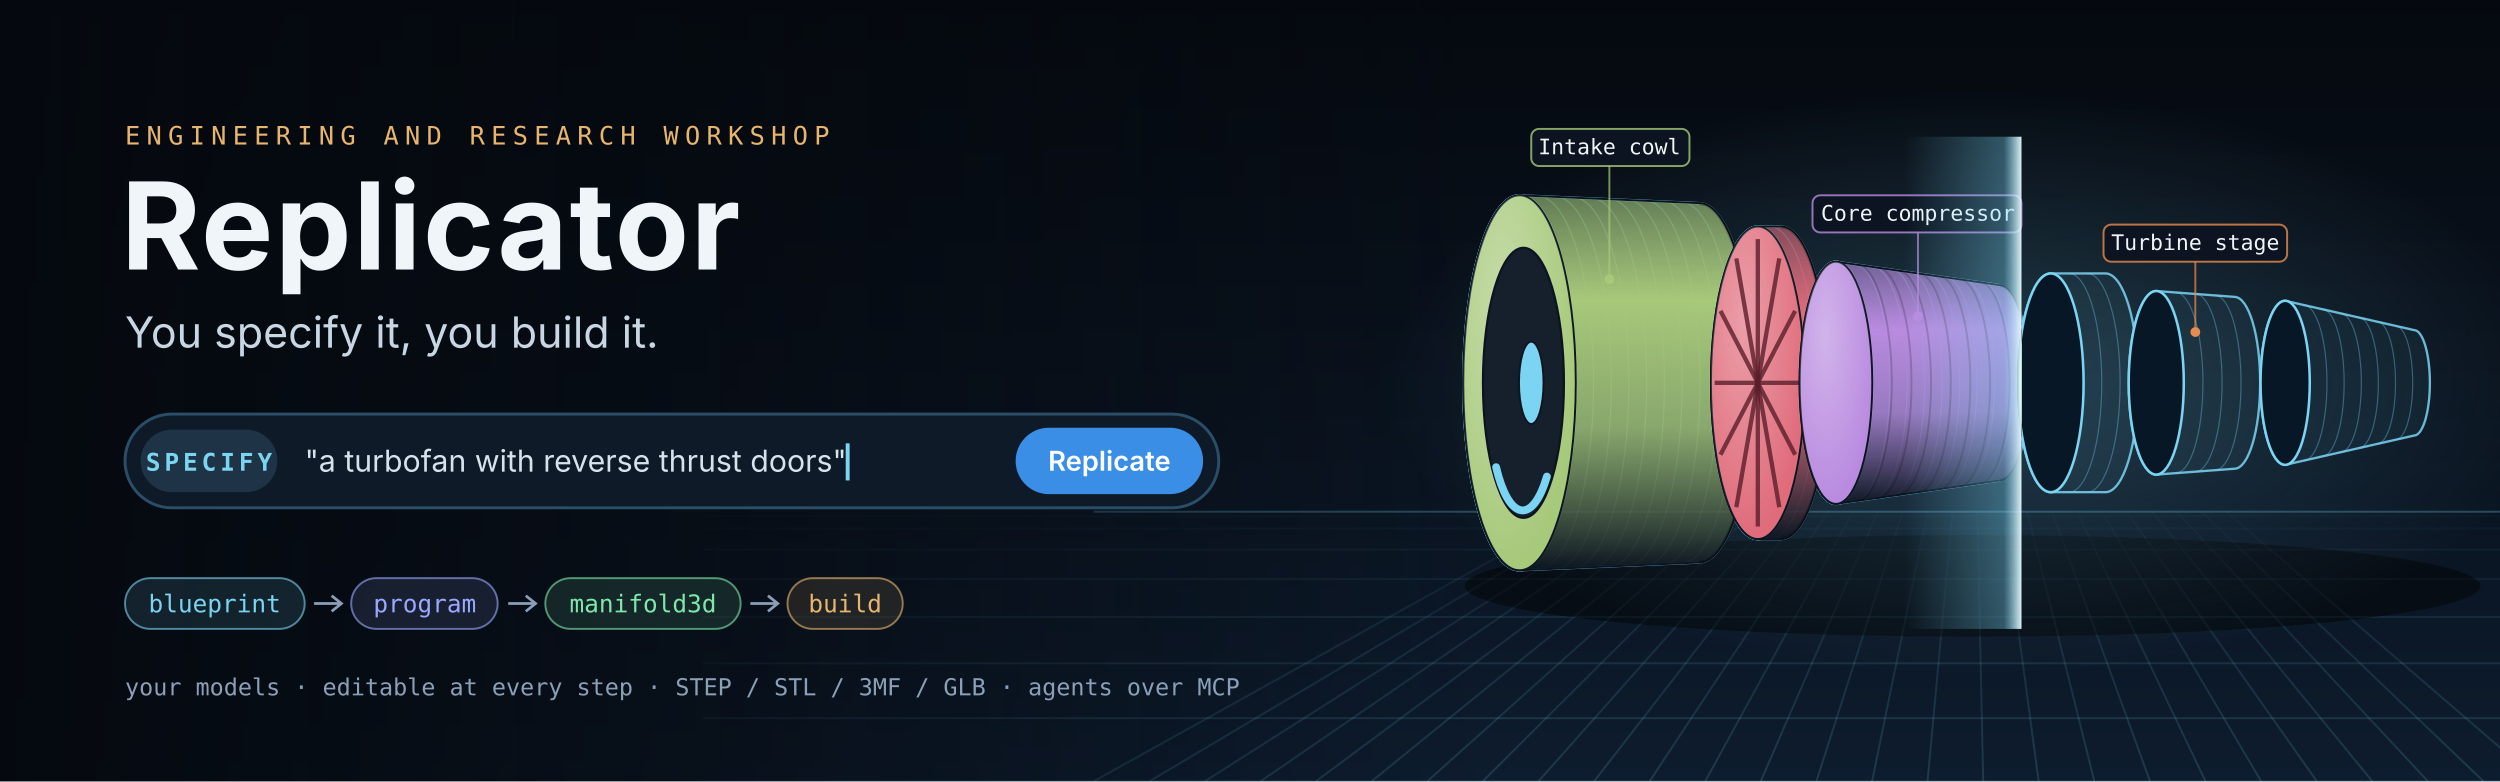
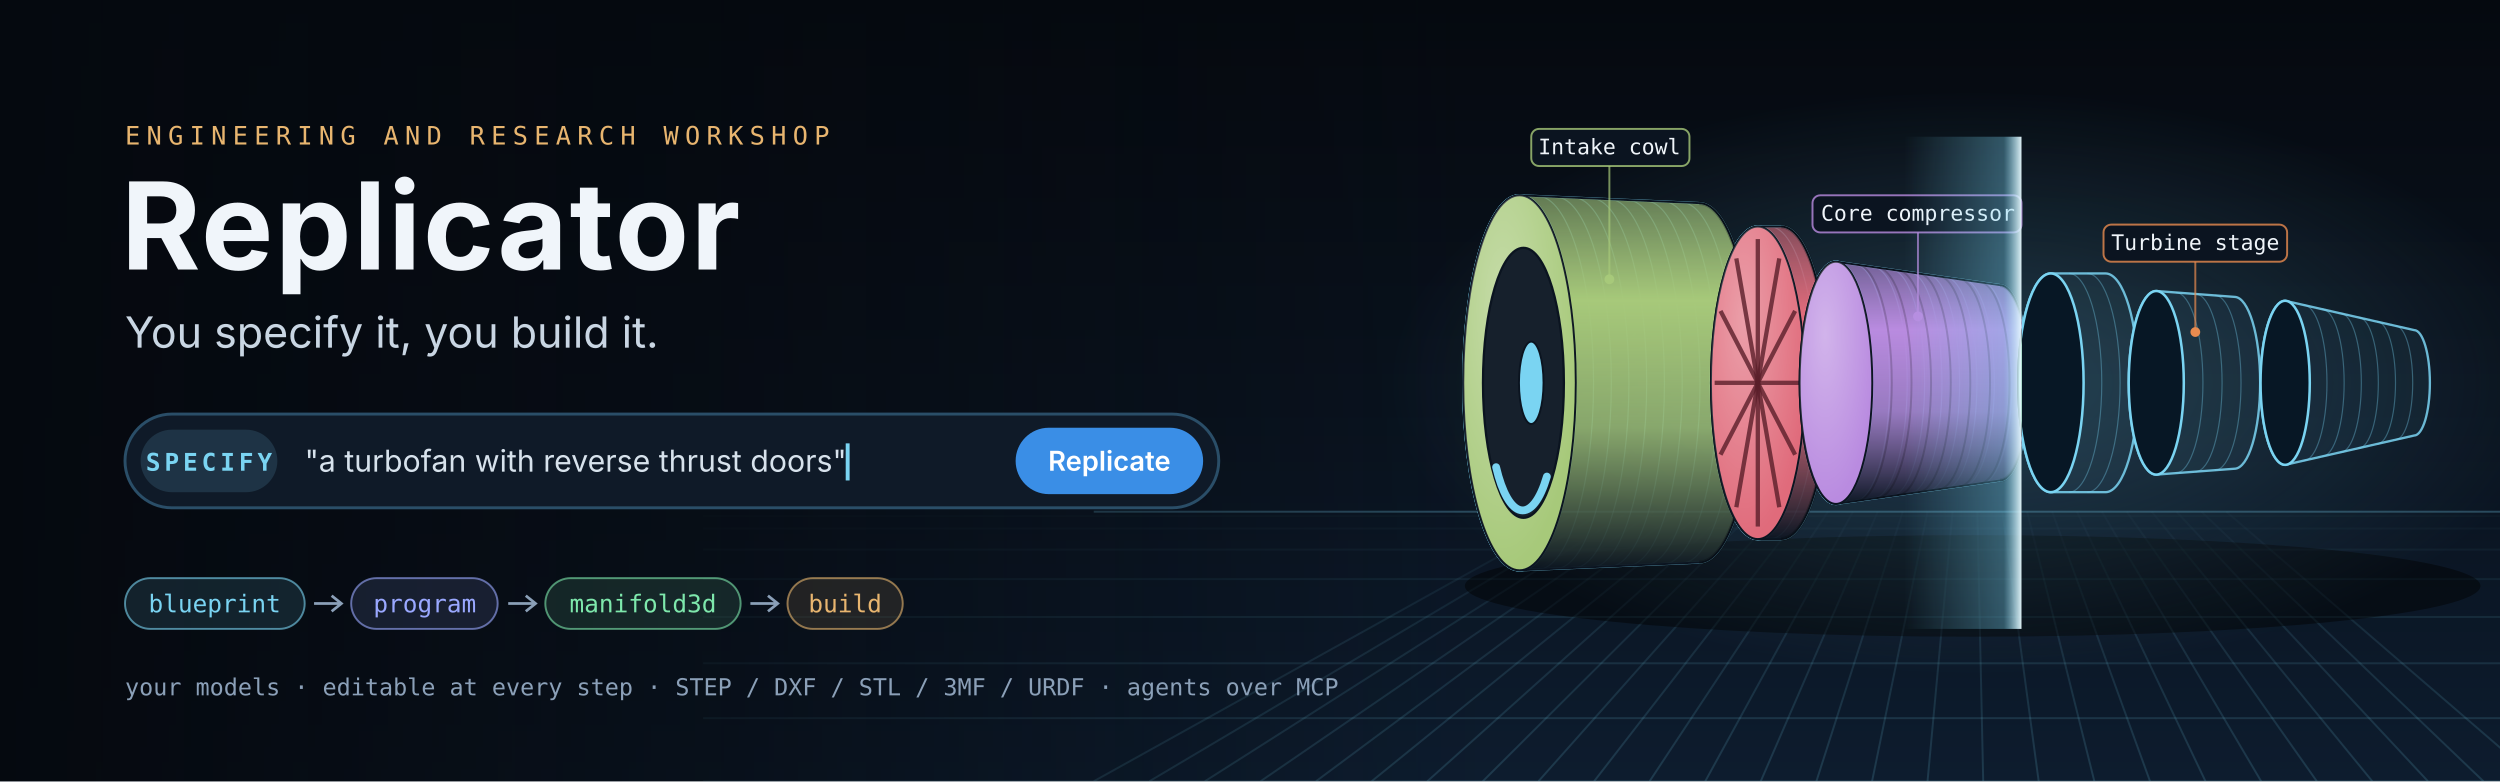
<svg xmlns="http://www.w3.org/2000/svg" viewBox="0 0 1280 400" width="1280" height="400" role="img" aria-labelledby="t d">
  <defs>
    <linearGradient id="bg" x1="0" y1="0" x2="0" y2="1">
      <stop offset="0" stop-color="#05090f" />
      <stop offset=".62" stop-color="#0a1421" />
      <stop offset="1" stop-color="#0d1c2e" />
    </linearGradient>
    <radialGradient id="halo" cx=".5" cy=".5" r=".5">
      <stop offset="0" stop-color="#7ad4f2" stop-opacity=".22" />
      <stop offset="1" stop-color="#7ad4f2" stop-opacity="0" />
    </radialGradient>
    <linearGradient id="scan" x1="0" y1="0" x2="1" y2="0">
      <stop offset="0" stop-color="#7ad4f2" stop-opacity="0" />
      <stop offset=".85" stop-color="#7ad4f2" stop-opacity=".35" />
      <stop offset="1" stop-color="#e9fbff" stop-opacity=".95" />
    </linearGradient>
    <linearGradient id="floorfade" x1="0" y1="0" x2="0" y2="1">
      <stop offset="0" stop-color="#fff" stop-opacity="0" />
      <stop offset=".5" stop-color="#fff" stop-opacity=".7" />
      <stop offset="1" stop-color="#fff" stop-opacity="1" />
    </linearGradient>
    <mask id="fm">
      <rect x="0" y="250" width="1280" height="150" fill="url(#floorfade)" />
    </mask>
    <linearGradient id="fadeL" x1="0" y1="0" x2="1" y2="0">
      <stop offset="0" stop-color="#05090f" stop-opacity="1" />
      <stop offset=".5" stop-color="#05090f" stop-opacity=".6" />
      <stop offset="1" stop-color="#05090f" stop-opacity="0" />
    </linearGradient>
    <clipPath id="solid">
      <rect x="738" y="0" width="297" height="400">
        <animate attributeName="width" values="0;540;540;0" keyTimes="0;.45;.85;1" dur="9s" repeatCount="indefinite" />
      </rect>
    </clipPath>
    <linearGradient id="sh-a7c97a" x1="0" y1="0" x2="0" y2="1">
      <stop offset="0" stop-color="#a7c97a" stop-opacity=".55" />
      <stop offset=".28" stop-color="#a7c97a" />
      <stop offset=".62" stop-color="#a7c97a" stop-opacity=".78" />
      <stop offset="1" stop-color="#0b1420" stop-opacity=".9" />
    </linearGradient>
    <linearGradient id="sh-e06b7b" x1="0" y1="0" x2="0" y2="1">
      <stop offset="0" stop-color="#e06b7b" stop-opacity=".55" />
      <stop offset=".28" stop-color="#e06b7b" />
      <stop offset=".62" stop-color="#e06b7b" stop-opacity=".78" />
      <stop offset="1" stop-color="#0b1420" stop-opacity=".9" />
    </linearGradient>
    <linearGradient id="sh-b98be0" x1="0" y1="0" x2="0" y2="1">
      <stop offset="0" stop-color="#b98be0" stop-opacity=".55" />
      <stop offset=".28" stop-color="#b98be0" />
      <stop offset=".62" stop-color="#b98be0" stop-opacity=".78" />
      <stop offset="1" stop-color="#0b1420" stop-opacity=".9" />
    </linearGradient>
    <linearGradient id="sh-7ee8ac" x1="0" y1="0" x2="0" y2="1">
      <stop offset="0" stop-color="#7ee8ac" stop-opacity=".55" />
      <stop offset=".28" stop-color="#7ee8ac" />
      <stop offset=".62" stop-color="#7ee8ac" stop-opacity=".78" />
      <stop offset="1" stop-color="#0b1420" stop-opacity=".9" />
    </linearGradient>
    <linearGradient id="sh-e88b4f" x1="0" y1="0" x2="0" y2="1">
      <stop offset="0" stop-color="#e88b4f" stop-opacity=".55" />
      <stop offset=".28" stop-color="#e88b4f" />
      <stop offset=".62" stop-color="#e88b4f" stop-opacity=".78" />
      <stop offset="1" stop-color="#0b1420" stop-opacity=".9" />
    </linearGradient>
    <linearGradient id="sh-e8c46f" x1="0" y1="0" x2="0" y2="1">
      <stop offset="0" stop-color="#e8c46f" stop-opacity=".55" />
      <stop offset=".28" stop-color="#e8c46f" />
      <stop offset=".62" stop-color="#e8c46f" stop-opacity=".78" />
      <stop offset="1" stop-color="#0b1420" stop-opacity=".9" />
    </linearGradient>
    <radialGradient id="spec" cx=".35" cy=".3" r=".7">
      <stop offset="0" stop-color="#fff" stop-opacity=".35" />
      <stop offset="1" stop-color="#fff" stop-opacity="0" />
    </radialGradient>
    <style>
  .m{font-family:ui-monospace,'JetBrains Mono','SF Mono',Menlo,Consolas,'DejaVu Sans Mono',monospace} .s{font-family:system-ui,-apple-system,'Segoe UI',Inter,'Helvetica Neue',Arial,'DejaVu Sans',sans-serif}
  .flow{stroke-dasharray:6 8;animation:flow 1.6s linear infinite}
  @keyframes flow{to{stroke-dashoffset:-28}}
  .pulse{animation:pulse 2.4s ease-in-out infinite}
  @keyframes pulse{0%,100%{opacity:.45}50%{opacity:1}}
  .blink{animation:blink 1.1s steps(1) infinite}
  @keyframes blink{50%{opacity:0}}
  .float{animation:float 6s ease-in-out infinite}
  @keyframes float{0%,100%{transform:translateY(0)}50%{transform:translateY(-5px)}}
  @media (prefers-reduced-motion:reduce){*{animation:none!important}}
</style>
  </defs>
  <rect width="1280" height="400" fill="url(#bg)" />
  <g stroke="#7ad4f2" stroke-opacity=".16" stroke-width="1" mask="url(#fm)">
    <line x1="560.0" y1="400" x2="808.4" y2="262" />
    <line x1="588.5" y1="400" x2="821.2" y2="262" />
    <line x1="616.9" y1="400" x2="833.9" y2="262" />
    <line x1="645.4" y1="400" x2="846.7" y2="262" />
    <line x1="673.8" y1="400" x2="859.4" y2="262" />
    <line x1="702.3" y1="400" x2="872.2" y2="262" />
    <line x1="730.8" y1="400" x2="884.9" y2="262" />
    <line x1="759.2" y1="400" x2="897.7" y2="262" />
    <line x1="787.7" y1="400" x2="910.4" y2="262" />
    <line x1="816.2" y1="400" x2="923.2" y2="262" />
    <line x1="844.6" y1="400" x2="935.9" y2="262" />
    <line x1="873.1" y1="400" x2="948.7" y2="262" />
    <line x1="901.5" y1="400" x2="961.4" y2="262" />
    <line x1="930.0" y1="400" x2="974.2" y2="262" />
    <line x1="958.5" y1="400" x2="986.9" y2="262" />
    <line x1="986.9" y1="400" x2="999.7" y2="262" />
    <line x1="1015.4" y1="400" x2="1012.4" y2="262" />
    <line x1="1043.8" y1="400" x2="1025.2" y2="262" />
    <line x1="1072.3" y1="400" x2="1037.9" y2="262" />
    <line x1="1100.8" y1="400" x2="1050.7" y2="262" />
    <line x1="1129.2" y1="400" x2="1063.4" y2="262" />
    <line x1="1157.7" y1="400" x2="1076.2" y2="262" />
    <line x1="1186.2" y1="400" x2="1088.9" y2="262" />
    <line x1="1214.6" y1="400" x2="1101.7" y2="262" />
    <line x1="1243.1" y1="400" x2="1114.4" y2="262" />
    <line x1="1271.5" y1="400" x2="1127.2" y2="262" />
    <line x1="1300.0" y1="400" x2="1139.9" y2="262" />
    <line x1="360" y1="264.2" x2="1500" y2="264.2" />
    <line x1="360" y1="270.6" x2="1500" y2="270.6" />
    <line x1="360" y1="281.4" x2="1500" y2="281.4" />
    <line x1="360" y1="296.5" x2="1500" y2="296.5" />
    <line x1="360" y1="315.9" x2="1500" y2="315.9" />
    <line x1="360" y1="339.6" x2="1500" y2="339.6" />
    <line x1="360" y1="367.7" x2="1500" y2="367.7" />
    <line x1="360" y1="400.0" x2="1500" y2="400.0" />
  </g>
  <line x1="560" y1="262" x2="1280" y2="262" stroke="#7ad4f2" stroke-opacity=".28" />
  <rect x="0" y="0" width="760" height="400" fill="url(#fadeL)" />
  <ellipse cx="1010" cy="300" rx="260" ry="26" fill="#000" fill-opacity=".45" />
  <ellipse cx="1010" cy="196" rx="300" ry="150" fill="url(#halo)" />
  <g class="float">
    <g>
      <path d="M778.0,100.0 L870.0,104.0 A27.6,92.0 0 0 1 870.0,288.0 L778.0,292.0 A28.8,96.0 0 0 1 778.0,100.0Z" fill="#7ad4f2" fill-opacity=".05" stroke="#7ad4f2" stroke-width="1.2" stroke-opacity=".85" />
      <path d="M787.2,100.4 A28.7,95.6 0 0 1 787.2,291.6" fill="none" stroke="#7ad4f2" stroke-width=".6" stroke-opacity=".35" />
      <path d="M796.4,100.8 A28.6,95.2 0 0 1 796.4,291.2" fill="none" stroke="#7ad4f2" stroke-width=".6" stroke-opacity=".35" />
      <path d="M805.6,101.2 A28.4,94.8 0 0 1 805.6,290.8" fill="none" stroke="#7ad4f2" stroke-width=".6" stroke-opacity=".35" />
      <path d="M814.8,101.6 A28.3,94.4 0 0 1 814.8,290.4" fill="none" stroke="#7ad4f2" stroke-width=".6" stroke-opacity=".35" />
      <path d="M824.0,102.0 A28.2,94.0 0 0 1 824.0,290.0" fill="none" stroke="#7ad4f2" stroke-width=".6" stroke-opacity=".35" />
      <path d="M833.2,102.4 A28.1,93.6 0 0 1 833.2,289.6" fill="none" stroke="#7ad4f2" stroke-width=".6" stroke-opacity=".35" />
      <path d="M842.4,102.8 A28.0,93.2 0 0 1 842.4,289.2" fill="none" stroke="#7ad4f2" stroke-width=".6" stroke-opacity=".35" />
      <path d="M851.6,103.2 A27.8,92.8 0 0 1 851.6,288.8" fill="none" stroke="#7ad4f2" stroke-width=".6" stroke-opacity=".35" />
      <path d="M860.8,103.6 A27.7,92.4 0 0 1 860.8,288.4" fill="none" stroke="#7ad4f2" stroke-width=".6" stroke-opacity=".35" />
      <ellipse cx="778.0" cy="196.0" rx="28.8" ry="96.0" fill="#071725" stroke="#7ad4f2" stroke-width="1.3" />
      <ellipse cx="780.0" cy="196" rx="20.7" ry="69.1" fill="#071725" stroke="#7ad4f2" stroke-width="1.2" />
      <ellipse cx="784.0" cy="196" rx="6.3" ry="21.1" fill="none" stroke="#7ad4f2" stroke-width="1" />
      <path d="M766.0,239.2 A17.3,57.6 0 0 0 792.0,244.0" fill="none" stroke="#7ad4f2" stroke-width="2" stroke-linecap="round" class="pulse" />
      <path d="M900.0,116.0 L912.0,116.0 A24.0,80.0 0 0 1 912.0,276.0 L900.0,276.0 A24.0,80.0 0 0 1 900.0,116.0Z" fill="#7ad4f2" fill-opacity=".05" stroke="#7ad4f2" stroke-width="1.2" stroke-opacity=".85" />
      <path d="M906.0,116.0 A24.0,80.0 0 0 1 906.0,276.0" fill="none" stroke="#7ad4f2" stroke-width=".6" stroke-opacity=".35" />
      <ellipse cx="900.0" cy="196.0" rx="24.0" ry="80.0" fill="#071725" stroke="#7ad4f2" stroke-width="1.3" />
      <line x1="900.0" y1="196" x2="922.1" y2="196.0" stroke="#7ad4f2" stroke-width="1" stroke-opacity=".8" />
      <line x1="900.0" y1="196" x2="919.1" y2="232.8" stroke="#7ad4f2" stroke-width="1" stroke-opacity=".8" />
      <line x1="900.0" y1="196" x2="911.0" y2="259.7" stroke="#7ad4f2" stroke-width="1" stroke-opacity=".8" />
      <line x1="900.0" y1="196" x2="900.0" y2="269.6" stroke="#7ad4f2" stroke-width="1" stroke-opacity=".8" />
      <line x1="900.0" y1="196" x2="889.0" y2="259.7" stroke="#7ad4f2" stroke-width="1" stroke-opacity=".8" />
      <line x1="900.0" y1="196" x2="880.9" y2="232.8" stroke="#7ad4f2" stroke-width="1" stroke-opacity=".8" />
      <line x1="900.0" y1="196" x2="877.9" y2="196.0" stroke="#7ad4f2" stroke-width="1" stroke-opacity=".8" />
      <line x1="900.0" y1="196" x2="880.9" y2="159.2" stroke="#7ad4f2" stroke-width="1" stroke-opacity=".8" />
      <line x1="900.0" y1="196" x2="889.0" y2="132.3" stroke="#7ad4f2" stroke-width="1" stroke-opacity=".8" />
      <line x1="900.0" y1="196" x2="900.0" y2="122.4" stroke="#7ad4f2" stroke-width="1" stroke-opacity=".8" />
      <line x1="900.0" y1="196" x2="911.0" y2="132.3" stroke="#7ad4f2" stroke-width="1" stroke-opacity=".8" />
      <line x1="900.0" y1="196" x2="919.1" y2="159.2" stroke="#7ad4f2" stroke-width="1" stroke-opacity=".8" />
      <path d="M940.0,134.0 L1024.0,146.0 A15.0,50.0 0 0 1 1024.0,246.0 L940.0,258.0 A18.6,62.0 0 0 1 940.0,134.0Z" fill="#7ad4f2" fill-opacity=".05" stroke="#7ad4f2" stroke-width="1.2" stroke-opacity=".85" />
      <path d="M949.3,135.3 A18.2,60.7 0 0 1 949.3,256.7" fill="none" stroke="#7ad4f2" stroke-width=".6" stroke-opacity=".35" />
      <path d="M958.7,136.7 A17.8,59.3 0 0 1 958.7,255.3" fill="none" stroke="#7ad4f2" stroke-width=".6" stroke-opacity=".35" />
      <path d="M968.0,138.0 A17.4,58.0 0 0 1 968.0,254.0" fill="none" stroke="#7ad4f2" stroke-width=".6" stroke-opacity=".35" />
      <path d="M977.3,139.3 A17.0,56.7 0 0 1 977.3,252.7" fill="none" stroke="#7ad4f2" stroke-width=".6" stroke-opacity=".35" />
      <path d="M986.7,140.7 A16.6,55.3 0 0 1 986.7,251.3" fill="none" stroke="#7ad4f2" stroke-width=".6" stroke-opacity=".35" />
      <path d="M996.0,142.0 A16.2,54.0 0 0 1 996.0,250.0" fill="none" stroke="#7ad4f2" stroke-width=".6" stroke-opacity=".35" />
      <path d="M1005.3,143.3 A15.8,52.7 0 0 1 1005.3,248.7" fill="none" stroke="#7ad4f2" stroke-width=".6" stroke-opacity=".35" />
      <path d="M1014.7,144.7 A15.4,51.3 0 0 1 1014.7,247.3" fill="none" stroke="#7ad4f2" stroke-width=".6" stroke-opacity=".35" />
      <ellipse cx="940.0" cy="196.0" rx="18.6" ry="62.0" fill="#071725" stroke="#7ad4f2" stroke-width="1.3" />
      <path d="M1050.0,140.0 L1078.0,140.0 A16.8,56.0 0 0 1 1078.0,252.0 L1050.0,252.0 A16.8,56.0 0 0 1 1050.0,140.0Z" fill="#7ad4f2" fill-opacity=".05" stroke="#7ad4f2" stroke-width="1.2" stroke-opacity=".85" />
      <path d="M1059.3,140.0 A16.8,56.0 0 0 1 1059.3,252.0" fill="none" stroke="#7ad4f2" stroke-width=".6" stroke-opacity=".35" />
      <path d="M1068.7,140.0 A16.8,56.0 0 0 1 1068.7,252.0" fill="none" stroke="#7ad4f2" stroke-width=".6" stroke-opacity=".35" />
      <ellipse cx="1050.0" cy="196.0" rx="16.8" ry="56.0" fill="#071725" stroke="#7ad4f2" stroke-width="1.3" />
      <path d="M1104.0,149.0 L1144.0,152.0 A13.2,44.0 0 0 1 1144.0,240.0 L1104.0,243.0 A14.1,47.0 0 0 1 1104.0,149.0Z" fill="#7ad4f2" fill-opacity=".05" stroke="#7ad4f2" stroke-width="1.2" stroke-opacity=".85" />
      <path d="M1114.0,149.8 A13.9,46.2 0 0 1 1114.0,242.2" fill="none" stroke="#7ad4f2" stroke-width=".6" stroke-opacity=".35" />
      <path d="M1124.0,150.5 A13.7,45.5 0 0 1 1124.0,241.5" fill="none" stroke="#7ad4f2" stroke-width=".6" stroke-opacity=".35" />
      <path d="M1134.0,151.2 A13.4,44.8 0 0 1 1134.0,240.8" fill="none" stroke="#7ad4f2" stroke-width=".6" stroke-opacity=".35" />
      <ellipse cx="1104.0" cy="196.0" rx="14.1" ry="47.0" fill="#071725" stroke="#7ad4f2" stroke-width="1.3" />
      <path d="M1170.0,154.0 L1236.0,169.0 A8.1,27.0 0 0 1 1236.0,223.0 L1170.0,238.0 A12.6,42.0 0 0 1 1170.0,154.0Z" fill="#7ad4f2" fill-opacity=".05" stroke="#7ad4f2" stroke-width="1.2" stroke-opacity=".85" />
      <path d="M1179.4,156.1 A12.0,39.9 0 0 1 1179.4,235.9" fill="none" stroke="#7ad4f2" stroke-width=".6" stroke-opacity=".35" />
      <path d="M1188.9,158.3 A11.3,37.7 0 0 1 1188.9,233.7" fill="none" stroke="#7ad4f2" stroke-width=".6" stroke-opacity=".35" />
      <path d="M1198.3,160.4 A10.7,35.6 0 0 1 1198.3,231.6" fill="none" stroke="#7ad4f2" stroke-width=".6" stroke-opacity=".35" />
      <path d="M1207.7,162.6 A10.0,33.4 0 0 1 1207.7,229.4" fill="none" stroke="#7ad4f2" stroke-width=".6" stroke-opacity=".35" />
      <path d="M1217.1,164.7 A9.4,31.3 0 0 1 1217.1,227.3" fill="none" stroke="#7ad4f2" stroke-width=".6" stroke-opacity=".35" />
      <path d="M1226.6,166.9 A8.7,29.1 0 0 1 1226.6,225.1" fill="none" stroke="#7ad4f2" stroke-width=".6" stroke-opacity=".35" />
      <ellipse cx="1170.0" cy="196.0" rx="12.6" ry="42.0" fill="#071725" stroke="#7ad4f2" stroke-width="1.3" />
    </g>
    <g clip-path="url(#solid)">
      <path d="M778.0,100.0 L870.0,104.0 A27.6,92.0 0 0 1 870.0,288.0 L778.0,292.0 A28.8,96.0 0 0 1 778.0,100.0Z" fill="url(#sh-a7c97a)" stroke="#0b1420" stroke-width="1" />
      <path d="M870.0,104.0 A27.6,92.0 0 0 1 870.0,288.0" fill="none" stroke="#000" stroke-opacity=".25" stroke-width="2" />
      <ellipse cx="778.0" cy="196.0" rx="28.8" ry="96.0" fill="#a7c97a" stroke="#0b1420" stroke-width="1" />
      <ellipse cx="778.0" cy="196.0" rx="28.8" ry="96.0" fill="url(#spec)" />
      <ellipse cx="780.0" cy="196" rx="20.7" ry="69.1" fill="#16202c" stroke="#0b1420" stroke-width="1.2" />
      <ellipse cx="784.0" cy="196" rx="6.3" ry="21.1" fill="#7ad4f2" stroke="#0b1420" stroke-width="1" />
      <path d="M766.0,239.2 A17.3,57.6 0 0 0 792.0,244.0" fill="none" stroke="#7ad4f2" stroke-width="4" stroke-linecap="round" class="pulse" />
      <path d="M900.0,116.0 L912.0,116.0 A24.0,80.0 0 0 1 912.0,276.0 L900.0,276.0 A24.0,80.0 0 0 1 900.0,116.0Z" fill="url(#sh-e06b7b)" stroke="#0b1420" stroke-width="1" />
      <path d="M912.0,116.0 A24.0,80.0 0 0 1 912.0,276.0" fill="none" stroke="#000" stroke-opacity=".25" stroke-width="2" />
      <ellipse cx="900.0" cy="196.0" rx="24.0" ry="80.0" fill="#e06b7b" stroke="#0b1420" stroke-width="1" />
      <ellipse cx="900.0" cy="196.0" rx="24.0" ry="80.0" fill="url(#spec)" />
      <line x1="900.0" y1="196" x2="922.1" y2="196.0" stroke="#5a1f2a" stroke-width="2.2" stroke-opacity=".8" />
      <line x1="900.0" y1="196" x2="919.1" y2="232.8" stroke="#5a1f2a" stroke-width="2.2" stroke-opacity=".8" />
      <line x1="900.0" y1="196" x2="911.0" y2="259.7" stroke="#5a1f2a" stroke-width="2.2" stroke-opacity=".8" />
      <line x1="900.0" y1="196" x2="900.0" y2="269.6" stroke="#5a1f2a" stroke-width="2.2" stroke-opacity=".8" />
      <line x1="900.0" y1="196" x2="889.0" y2="259.7" stroke="#5a1f2a" stroke-width="2.2" stroke-opacity=".8" />
      <line x1="900.0" y1="196" x2="880.9" y2="232.8" stroke="#5a1f2a" stroke-width="2.2" stroke-opacity=".8" />
      <line x1="900.0" y1="196" x2="877.9" y2="196.0" stroke="#5a1f2a" stroke-width="2.2" stroke-opacity=".8" />
      <line x1="900.0" y1="196" x2="880.9" y2="159.2" stroke="#5a1f2a" stroke-width="2.2" stroke-opacity=".8" />
      <line x1="900.0" y1="196" x2="889.0" y2="132.3" stroke="#5a1f2a" stroke-width="2.2" stroke-opacity=".8" />
      <line x1="900.0" y1="196" x2="900.0" y2="122.4" stroke="#5a1f2a" stroke-width="2.2" stroke-opacity=".8" />
      <line x1="900.0" y1="196" x2="911.0" y2="132.3" stroke="#5a1f2a" stroke-width="2.2" stroke-opacity=".8" />
      <line x1="900.0" y1="196" x2="919.1" y2="159.2" stroke="#5a1f2a" stroke-width="2.2" stroke-opacity=".8" />
      <path d="M940.0,134.0 L1024.0,146.0 A15.0,50.0 0 0 1 1024.0,246.0 L940.0,258.0 A18.6,62.0 0 0 1 940.0,134.0Z" fill="url(#sh-b98be0)" stroke="#0b1420" stroke-width="1" />
      <path d="M1024.0,146.0 A15.0,50.0 0 0 1 1024.0,246.0" fill="none" stroke="#000" stroke-opacity=".25" stroke-width="2" />
      <ellipse cx="940.0" cy="196.0" rx="18.6" ry="62.0" fill="#b98be0" stroke="#0b1420" stroke-width="1" />
      <ellipse cx="940.0" cy="196.0" rx="18.6" ry="62.0" fill="url(#spec)" />
      <path d="M950.5,135.5 A18.1,60.5 0 0 1 950.5,256.5" fill="none" stroke="#000" stroke-opacity=".18" stroke-width="1" />
      <path d="M961.0,137.0 A17.7,59.0 0 0 1 961.0,255.0" fill="none" stroke="#000" stroke-opacity=".18" stroke-width="1" />
      <path d="M971.5,138.5 A17.2,57.5 0 0 1 971.5,253.5" fill="none" stroke="#000" stroke-opacity=".18" stroke-width="1" />
      <path d="M982.0,140.0 A16.8,56.0 0 0 1 982.0,252.0" fill="none" stroke="#000" stroke-opacity=".18" stroke-width="1" />
      <path d="M992.5,141.5 A16.3,54.5 0 0 1 992.5,250.5" fill="none" stroke="#000" stroke-opacity=".18" stroke-width="1" />
      <path d="M1003.0,143.0 A15.9,53.0 0 0 1 1003.0,249.0" fill="none" stroke="#000" stroke-opacity=".18" stroke-width="1" />
      <path d="M1013.5,144.5 A15.4,51.5 0 0 1 1013.5,247.5" fill="none" stroke="#000" stroke-opacity=".18" stroke-width="1" />
      <path d="M1050.0,140.0 L1078.0,140.0 A16.8,56.0 0 0 1 1078.0,252.0 L1050.0,252.0 A16.8,56.0 0 0 1 1050.0,140.0Z" fill="url(#sh-7ee8ac)" stroke="#0b1420" stroke-width="1" />
      <path d="M1078.0,140.0 A16.8,56.0 0 0 1 1078.0,252.0" fill="none" stroke="#000" stroke-opacity=".25" stroke-width="2" />
      <ellipse cx="1050.0" cy="196.0" rx="16.8" ry="56.0" fill="#7ee8ac" stroke="#0b1420" stroke-width="1" />
      <ellipse cx="1050.0" cy="196.0" rx="16.8" ry="56.0" fill="url(#spec)" />
      <path d="M1104.0,149.0 L1144.0,152.0 A13.2,44.0 0 0 1 1144.0,240.0 L1104.0,243.0 A14.1,47.0 0 0 1 1104.0,149.0Z" fill="url(#sh-e88b4f)" stroke="#0b1420" stroke-width="1" />
      <path d="M1144.0,152.0 A13.2,44.0 0 0 1 1144.0,240.0" fill="none" stroke="#000" stroke-opacity=".25" stroke-width="2" />
      <ellipse cx="1104.0" cy="196.0" rx="14.1" ry="47.0" fill="#e88b4f" stroke="#0b1420" stroke-width="1" />
      <ellipse cx="1104.0" cy="196.0" rx="14.1" ry="47.0" fill="url(#spec)" />
      <path d="M1114.0,149.8 A13.9,46.2 0 0 1 1114.0,242.2" fill="none" stroke="#000" stroke-opacity=".18" stroke-width="1" />
      <path d="M1124.0,150.5 A13.7,45.5 0 0 1 1124.0,241.5" fill="none" stroke="#000" stroke-opacity=".18" stroke-width="1" />
      <path d="M1134.0,151.2 A13.4,44.8 0 0 1 1134.0,240.8" fill="none" stroke="#000" stroke-opacity=".18" stroke-width="1" />
      <path d="M1170.0,154.0 L1236.0,169.0 A8.1,27.0 0 0 1 1236.0,223.0 L1170.0,238.0 A12.6,42.0 0 0 1 1170.0,154.0Z" fill="url(#sh-e8c46f)" stroke="#0b1420" stroke-width="1" />
      <path d="M1236.0,169.0 A8.1,27.0 0 0 1 1236.0,223.0" fill="none" stroke="#000" stroke-opacity=".25" stroke-width="2" />
      <ellipse cx="1170.0" cy="196.0" rx="12.6" ry="42.0" fill="#e8c46f" stroke="#0b1420" stroke-width="1" />
      <ellipse cx="1170.0" cy="196.0" rx="12.6" ry="42.0" fill="url(#spec)" />
    </g>
    <g>
      <line x1="824" y1="143" x2="824" y2="84" stroke="#a7c97a" stroke-opacity=".7" />
      <circle cx="824" cy="143" r="2.5" fill="#a7c97a" />
      <rect x="784" y="66" width="81" height="19" rx="4" fill="#0b1420" stroke="#a7c97a" stroke-opacity=".8" />
      <text x="824" y="79" text-anchor="middle" class="m" font-size="11" fill="#f0f5fa">Intake cowl</text>
      <line x1="982" y1="162" x2="982" y2="118" stroke="#b98be0" stroke-opacity=".7" />
      <circle cx="982" cy="162" r="2.5" fill="#b98be0" />
      <rect x="928" y="100" width="107" height="19" rx="4" fill="#0b1420" stroke="#b98be0" stroke-opacity=".8" />
      <text x="982" y="113" text-anchor="middle" class="m" font-size="11" fill="#f0f5fa">Core compressor</text>
      <line x1="1124" y1="170" x2="1124" y2="133" stroke="#e88b4f" stroke-opacity=".7" />
      <circle cx="1124" cy="170" r="2.5" fill="#e88b4f" />
      <rect x="1077" y="115" width="94" height="19" rx="4" fill="#0b1420" stroke="#e88b4f" stroke-opacity=".8" />
      <text x="1124" y="128" text-anchor="middle" class="m" font-size="11" fill="#f0f5fa">Turbine stage</text>
    </g>
    <rect x="975" y="70" width="60" height="252" fill="url(#scan)">
      <animate attributeName="x" values="678;1218;1218;678" keyTimes="0;.45;.85;1" dur="9s" repeatCount="indefinite" />
    </rect>
  </g>
  <text x="64" y="74" class="m" font-size="13" letter-spacing="3.2" fill="#e8b56f">ENGINEERING AND RESEARCH WORKSHOP</text>
  <text x="62" y="138" class="s" font-size="62" font-weight="700" letter-spacing="1" fill="#f0f5fa">Replicator</text>
  <text x="64" y="178" class="s" font-size="22" fill="#c9d6e3">You specify it, you build it.</text>
  <rect x="64" y="212" width="560" height="48" rx="24" fill="#0f1a28" stroke="#2a4e68" stroke-width="1.5" />
  <rect x="72" y="220" width="70" height="32" rx="16" fill="#7ad4f2" fill-opacity=".14" />
  <text x="107" y="241" text-anchor="middle" class="m" font-size="12.5" font-weight="700" letter-spacing="2" fill="#7ad4f2">SPECIFY</text>
  <text x="156" y="241.5" class="s" font-size="15.5" fill="#d7e2ec">"a turbofan with reverse thrust doors"</text>
  <rect x="433" y="227" width="2" height="19" fill="#7ad4f2" class="blink" />
  <rect x="520" y="219" width="96" height="34" rx="17" fill="#3a8ee6" />
  <text x="568" y="241" text-anchor="middle" class="s" font-size="14" font-weight="600" fill="#fff">Replicate</text>
  <rect x="64" y="296" width="92" height="26" rx="13" fill="#7ad4f2" fill-opacity=".12" stroke="#7ad4f2" stroke-opacity=".6" />
  <text x="109.9" y="313.5" text-anchor="middle" class="m" font-size="12.5" fill="#7ad4f2">blueprint</text>
  <path d="M160.8,309 h14 m-5,-4 l5,4 l-5,4" fill="none" stroke="#8ba0b8" stroke-width="1.4" />
  <rect x="179.8" y="296" width="75" height="26" rx="13" fill="#9aa8ff" fill-opacity=".12" stroke="#9aa8ff" stroke-opacity=".6" />
  <text x="217.5" y="313.5" text-anchor="middle" class="m" font-size="12.5" fill="#9aa8ff">program</text>
  <path d="M260.2,309 h14 m-5,-4 l5,4 l-5,4" fill="none" stroke="#8ba0b8" stroke-width="1.4" />
  <rect x="279.2" y="296" width="100" height="26" rx="13" fill="#7ee8ac" fill-opacity=".12" stroke="#7ee8ac" stroke-opacity=".6" />
  <text x="329.2" y="313.5" text-anchor="middle" class="m" font-size="12.5" fill="#7ee8ac">manifold3d</text>
  <path d="M384.2,309 h14 m-5,-4 l5,4 l-5,4" fill="none" stroke="#8ba0b8" stroke-width="1.4" />
  <rect x="403.2" y="296" width="59" height="26" rx="13" fill="#e8b56f" fill-opacity=".12" stroke="#e8b56f" stroke-opacity=".6" />
  <text x="432.7" y="313.5" text-anchor="middle" class="m" font-size="12.5" fill="#e8b56f">build</text>
-   <text x="64" y="356" class="m" font-size="12" fill="#8ba0b8">your models · editable at every step · STEP / STL / 3MF / GLB · agents over MCP</text>
+   <text x="64" y="356" class="m" font-size="12" fill="#8ba0b8">your models · editable at every step · STEP / DXF / STL / 3MF / URDF · agents over MCP</text>
</svg>
